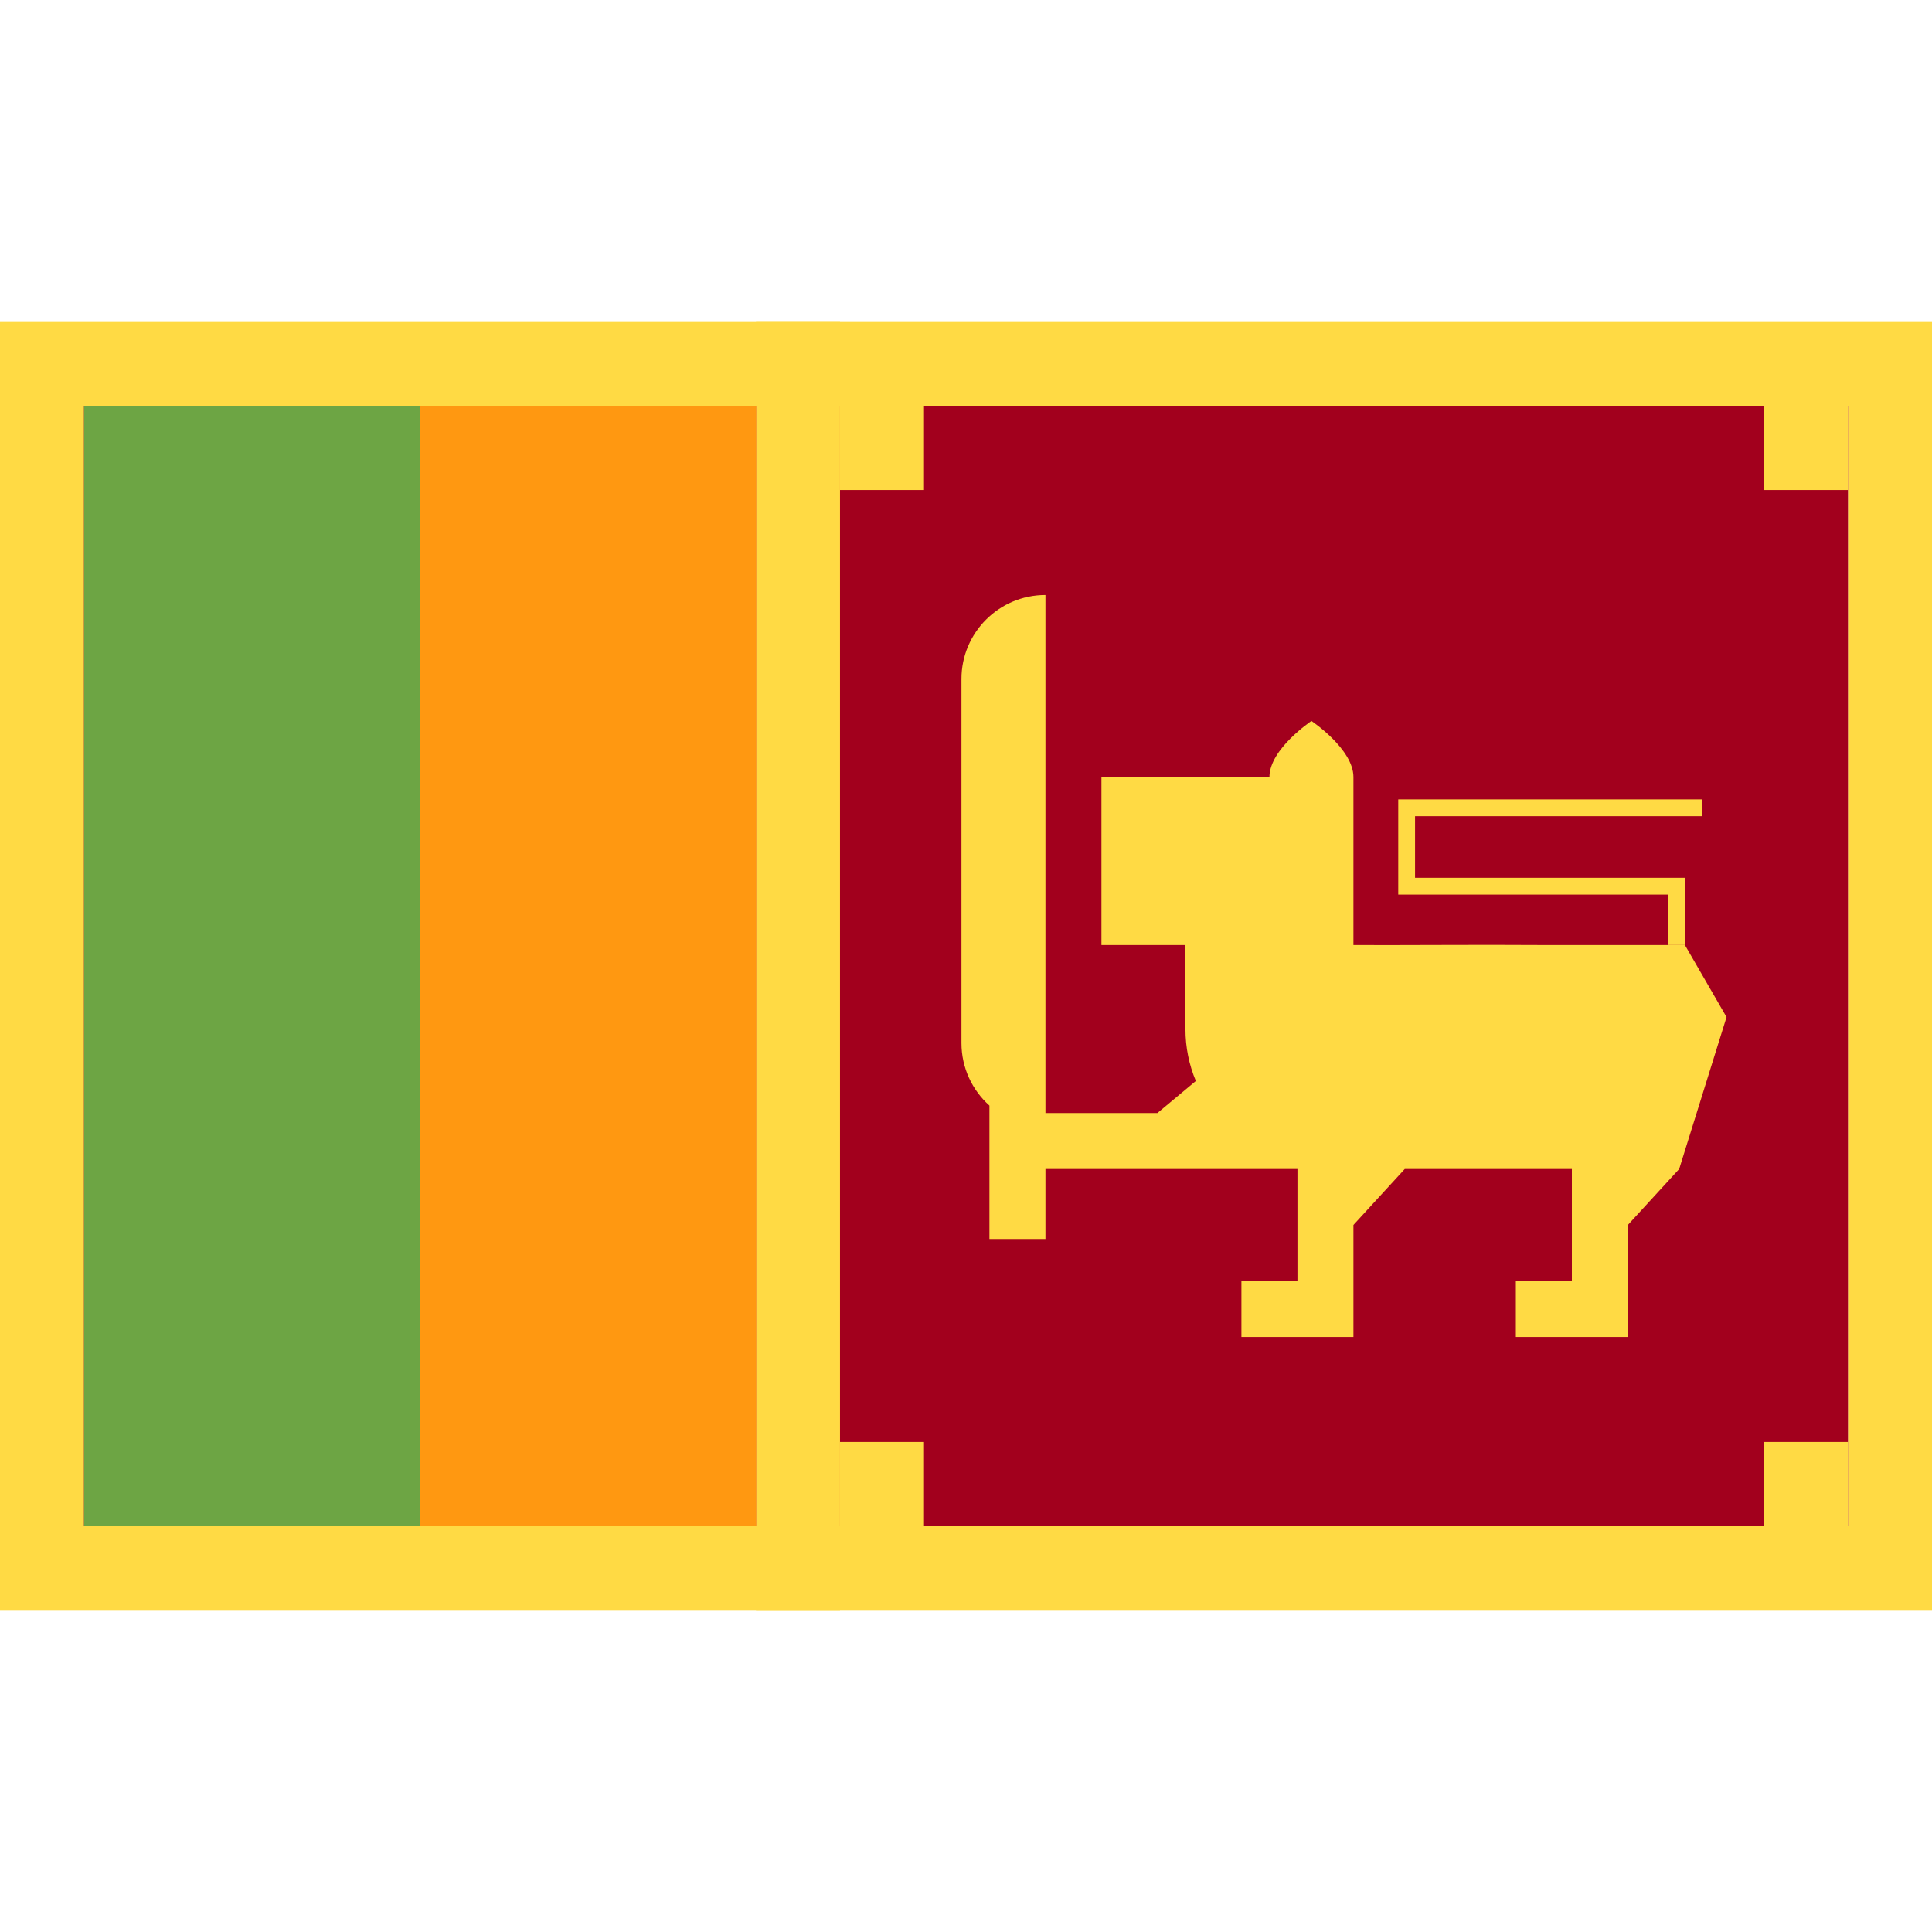
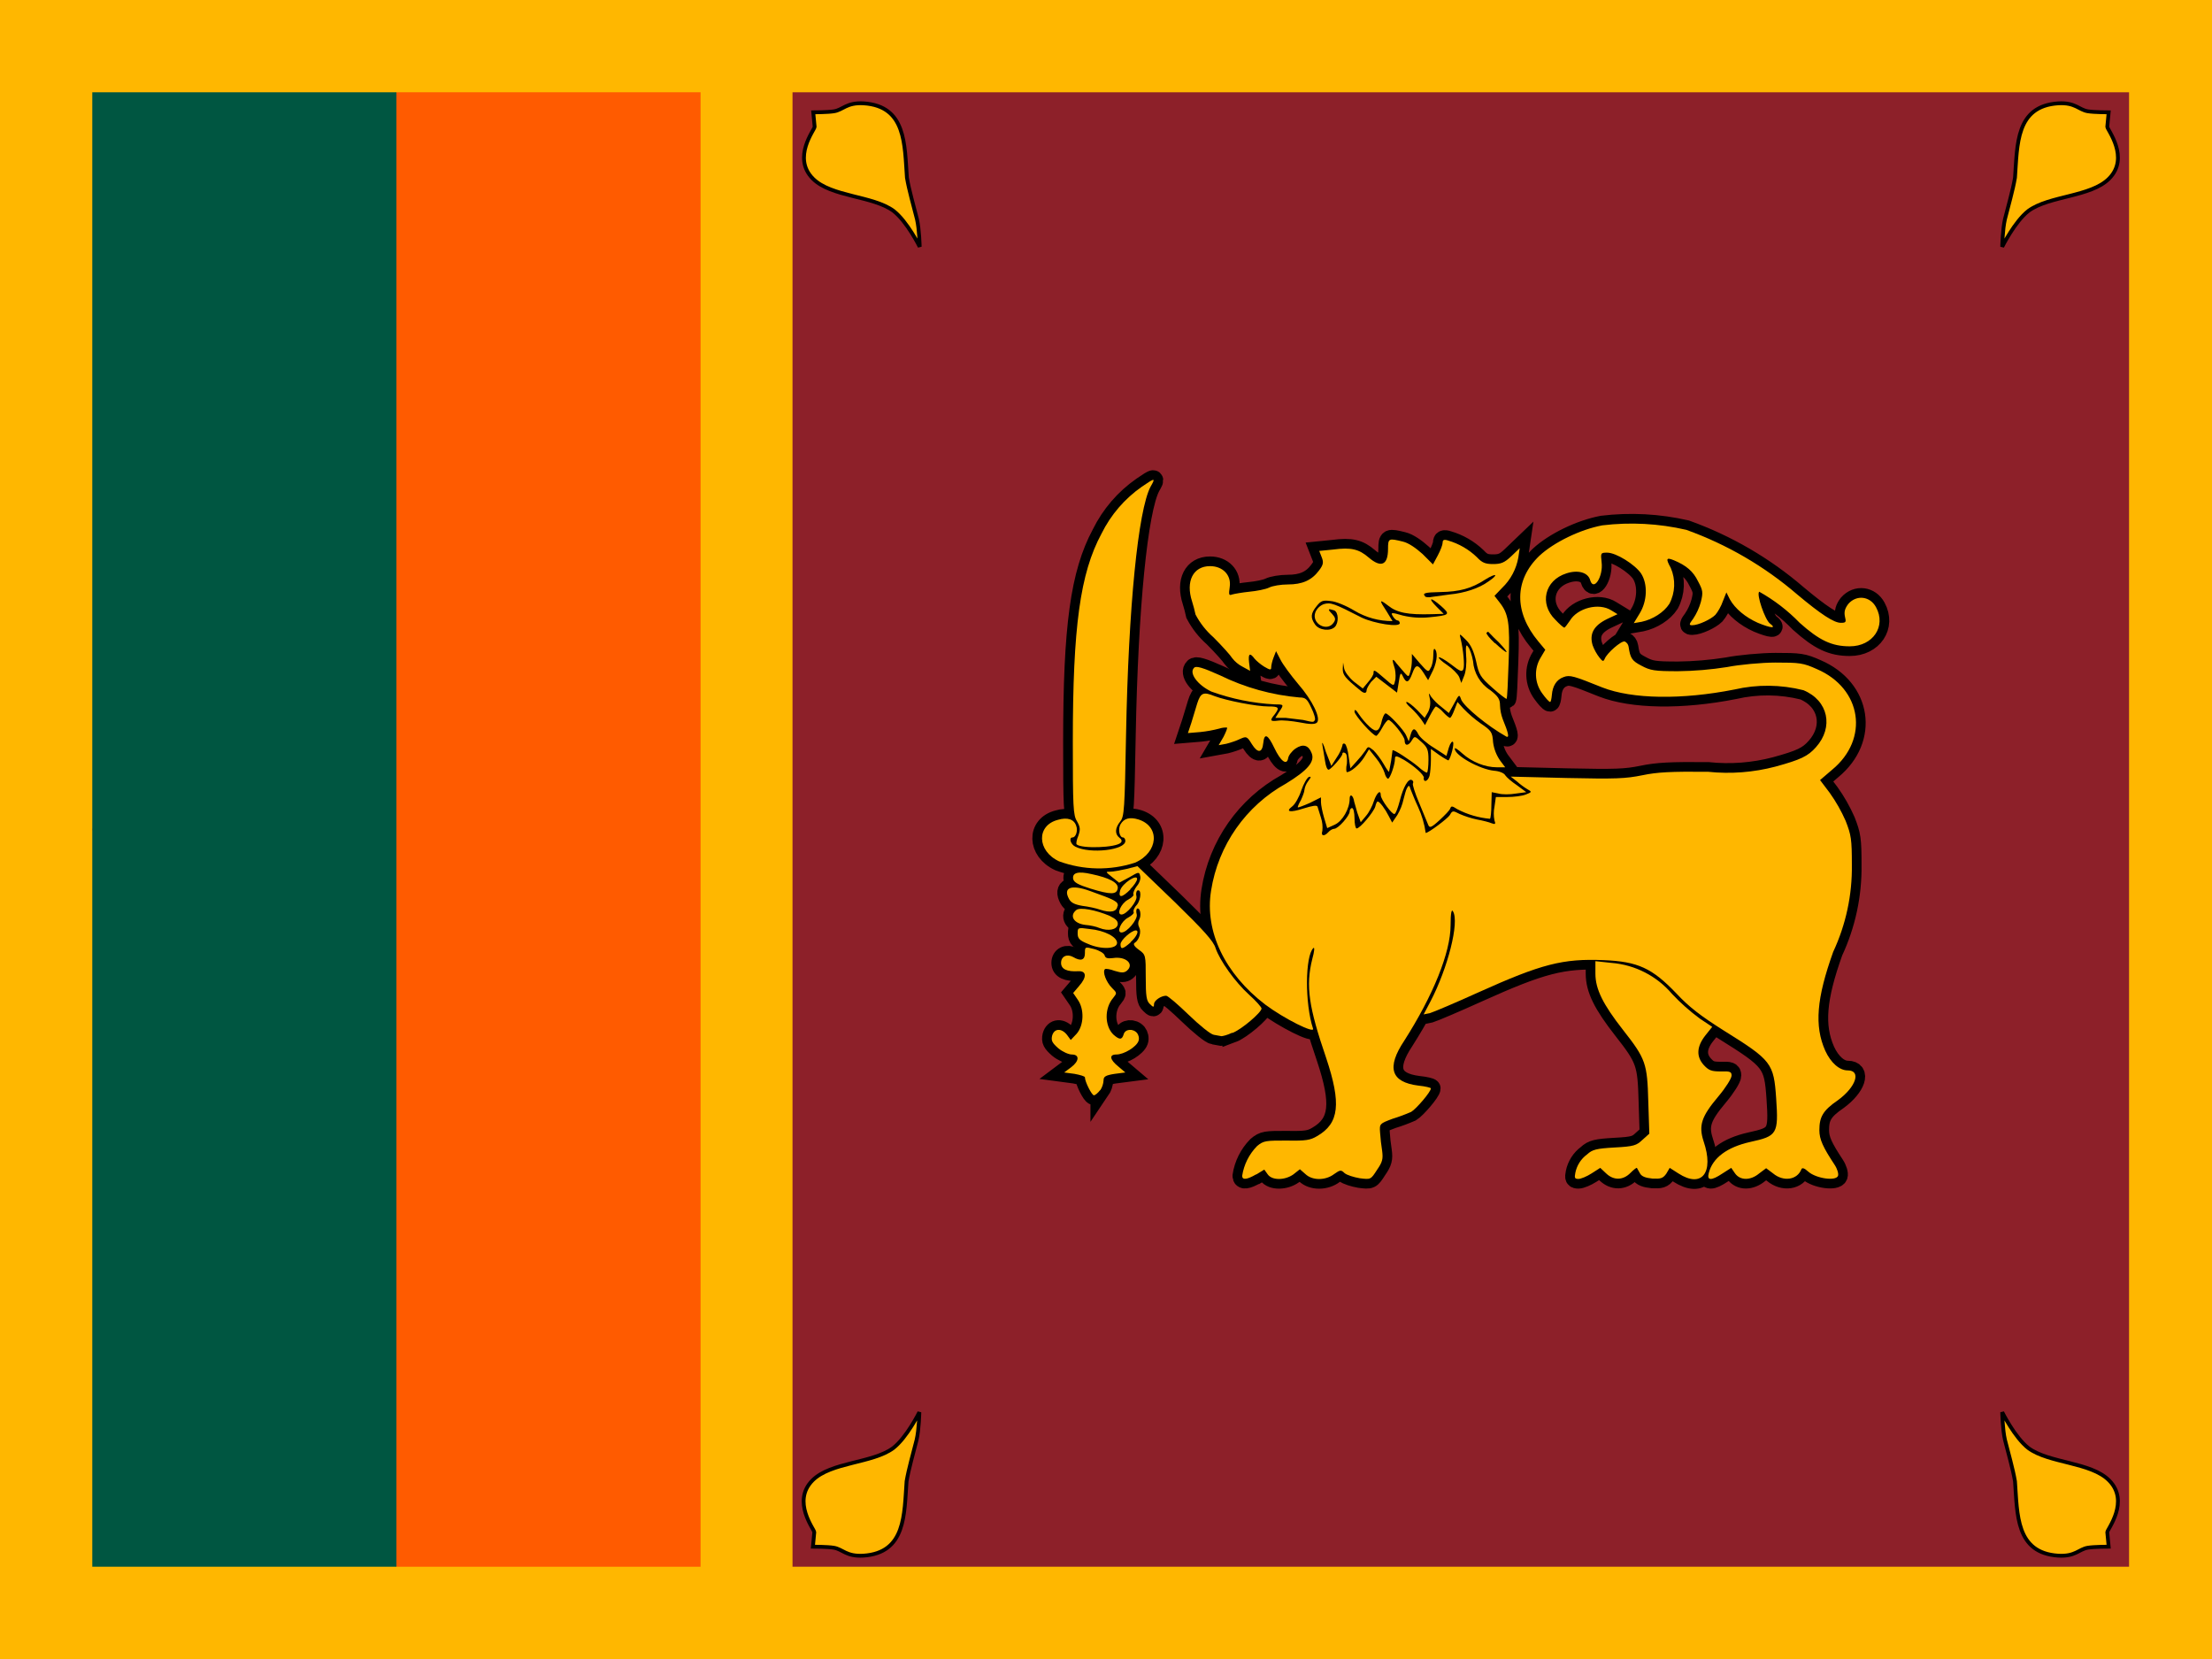
- <svg xmlns="http://www.w3.org/2000/svg" version="1.1" id="Capa_1" x="0px" y="0px" viewBox="0 0 512 512" style="enable-background:new 0 0 512 512;" xml:space="preserve">
-   <path style="fill:#FFDA44;" d="M0,85.329v341.337h512V85.329H0z M489.739,404.405h-267.13V107.59h267.13V404.405z" />
-   <rect x="222.609" y="107.595" style="fill:#A2001D;" width="267.13" height="296.815" />
-   <rect x="22.261" y="107.595" style="fill:#D80027;" width="200.348" height="296.815" />
-   <rect x="200.348" y="85.334" style="fill:#FFDA44;" width="22.261" height="341.337" />
-   <rect x="22.261" y="107.595" style="fill:#6DA544;" width="89.043" height="296.815" />
-   <rect x="111.304" y="107.595" style="fill:#FF9811;" width="89.043" height="296.815" />
-   <g>
-     <path style="fill:#FFDA44;" d="M358.675,250.438v-44.522c0-7.424-11.13-14.848-11.13-14.848s-11.13,7.424-11.13,14.848h-44.522   v44.522h22.261v22.261c0,4.875,0.979,9.539,2.76,13.768l-10.184,8.493h-29.674V157.677c-12.299,0-22.261,9.973-22.261,22.261   v96.467c0,6.589,2.861,12.511,7.413,16.584v35.361h14.848v-18.554h66.783v29.685H328.99v14.837h29.685v-29.685l13.601-14.837   h44.288v29.685h-14.848v14.837h29.685v-29.685l13.601-14.837l12.552-40.259l-11.038-19.1h-38.945   C393.402,250.315,366.934,250.527,358.675,250.438z" />
-     <polygon style="fill:#FFDA44;" points="370.551,211.844 370.551,237.073 442.064,237.073 442.064,250.438 446.516,250.438    446.516,232.621 375.003,232.621 375.003,216.296 450.968,216.296 450.968,211.844  " />
-     <rect x="222.609" y="107.595" style="fill:#FFDA44;" width="22.261" height="22.261" />
-     <rect x="467.478" y="107.595" style="fill:#FFDA44;" width="22.261" height="22.261" />
-     <rect x="222.609" y="382.138" style="fill:#FFDA44;" width="22.261" height="22.261" />
-     <rect x="467.478" y="382.138" style="fill:#FFDA44;" width="22.261" height="22.261" />
+ <svg xmlns="http://www.w3.org/2000/svg" xmlns:xlink="http://www.w3.org/1999/xlink" id="flag-icons-lk" viewBox="0 0 640 480">
+   <path fill="#ffb700" d="M0 0h640v480H0z" />
+   <path fill="#ff5b00" d="m26.7 240 88-213.3h88v426.6h-88z" />
+   <path fill="#005641" d="M26.7 26.7h88v426.6h-88z" />
+   <path fill="#8d2029" d="M229.3 26.7H616v426.6H229.3z" />
+   <path id="lk-a" fill="#ffb700" stroke="#000" stroke-width="1.1" d="M579.3 408.6s3.6 7.3 7.6 10.4c6 4.4 18 4 23.3 9.3 6.1 6.1-.5 14.2-.5 15l.4 4.2s-4.2 0-6 .3c-2.6.4-3.6 2.6-8.6 2.3-12.3-.8-11.8-12-12.5-21.5-.6-3.6-2-8.4-2.9-12-.7-3-.8-8-.8-8z" />
+   <use xlink:href="#lk-a" width="100%" height="100%" transform="matrix(-1 0 0 1 845.3 0)" />
+   <use xlink:href="#lk-a" width="100%" height="100%" transform="matrix(1 0 0 -1 0 480)" />
+   <use xlink:href="#lk-a" width="100%" height="100%" transform="rotate(180 422.7 240)" />
+   <g transform="translate(0 -76)">
+     <use xlink:href="#lk-b" width="100%" height="100%" stroke="#000" stroke-width="5.6" />
+     <g id="lk-b" fill="#ffb700">
+       <path d="m363.5 415.8 2.3-1.4 1 1.4c1.3 1.8 5 1.7 7.4 0l1.9-1.5 1.6 1.4c2 1.9 5.8 1.9 8.3 0 1.7-1.2 2-1.3 3-.3.7.6 2.7 1.2 4.4 1.5 3.2.4 3.2.4 5-2.4 1.6-2.3 1.8-3.2 1.5-5.5a59.4 59.4 0 0 1-.6-5.3c-.2-2.6-.1-2.6 3.6-4a50.5 50.5 0 0 0 5.4-2c1.5-.9 5.7-5.8 5.7-6.8 0-.2-1.6-.6-3.6-.8-8-1-9.3-5.2-4.1-13 8.3-13 13.4-25.5 13.4-33.4 0-3.6.3-4.8.7-4 1.9 3.1-1.5 16.4-6.5 26l-2 3.8 1.9-.4c1-.3 7.4-3 14-6 18.2-8.2 24.4-9.8 36.2-9.3 9.9.4 14 2.3 21 9.6 3.7 4 7.3 6.7 13.8 10.8 13.8 8.6 14.4 9.4 15.1 19.6.7 10.3.3 10.9-7.5 12.6-6.7 1.5-10.9 4.6-12 9-.6 2.2.7 2.3 4 .1l2.5-1.6 1.1 1.6c1.5 2.1 4.5 2.1 7 0l2-1.5 2 1.5c3 2.5 7 1.9 8.2-1.2.2-.5.8-.4 2 .7 2.3 2 8 2.8 8.6 1.2.2-.6-.2-2-1-3.2-3.3-5-4.4-7.3-4.4-10 0-3.8 1-5.7 5.4-8.7 5.2-3.8 6.8-8.6 2.8-8.6-2.4 0-4.9-2.2-6.5-5.7-3.2-7.2-2.5-15.2 2.3-28.6a57.6 57.6 0 0 0 5.4-25.2c0-7.4-.2-8.6-1.8-12.7a45.4 45.4 0 0 0-4.6-8.1l-2.8-3.7 3.5-3c10.8-8.9 8.6-23.5-4.4-29.1-4-1.8-5-1.9-12-1.9-4 0-10.5.6-14 1.3a98.2 98.2 0 0 1-14.2 1.2c-6.8 0-8-.2-10.6-1.6-2.7-1.4-3.2-2.1-3.7-5.5a2 2 0 0 0-1.1-1.5c-1-.3-5.2 3.4-5.8 5-.4.9-.6.8-1.5-.3a13.4 13.4 0 0 1-2-3.6c-1-3.3.3-5.7 4.2-7.6l3-1.4-1.8-1.1c-3.6-2.3-9.8-.7-12 3-.7 1-1.4 2-1.6 2-.2 0-1.4-1-2.6-2.3-4.7-4.6-3.1-11.4 3.2-13.4 3.3-1.1 6.3-.3 6.9 2 1 3.3 3.8-1.1 3.3-5.2-.3-2.7-.3-2.8 1.6-2.8 2.6 0 8 3.4 9.8 6 2 3.1 1.8 8-.4 11.6l-1.7 2.8 2.3-.4c3.2-.7 6.4-2.7 8-5.2a12 12 0 0 0 .4-10.4c-1.5-2.7-1.3-3.1.9-2.2 3.6 1.5 5.6 3.2 7 6.1 1.4 2.6 1.5 3.2.8 6a17 17 0 0 1-2.2 4.8c-1.2 1.6-1.3 1.9-.3 1.9 1.8 0 5.4-1.7 6.7-3 .7-.8 1.7-2.5 2.2-4l1-2.5 1 2c1.5 2.7 4.5 5.2 8.1 6.8 3.9 1.6 5.5 1.7 3.5.2-1.4-1-4-8.5-3.1-9.2a51 51 0 0 1 11.7 9c5.7 5.1 9.3 6.8 14.5 6.8 6.7 0 10.6-5.8 7.6-11.3-1.7-3.2-5.6-3.7-8-1-1 1.3-1.3 2.3-1 3.7.4 1.6.3 1.8-1.2 1.8-2 0-5.8-2.5-12.6-8.2a102 102 0 0 0-32.1-18.7 70.4 70.4 0 0 0-24.3-1.3c-6.4 1.2-14 4.9-18.2 8.8-7.3 7-7.4 16.3-.3 24.8l2 2.4-1.3 2.2a9.3 9.3 0 0 0 .4 10.4c1 1.4 2 2.5 2.3 2.5.2 0 .4-.9.5-2 .2-2.7 1.4-4.5 3.4-5.2 1.8-.7 3-.3 11.2 3 8.7 3.4 23 3.6 38.2.6a42.6 42.6 0 0 1 20 .2c7.2 3 8.8 10.7 3.6 16.5-2.3 2.6-4.4 3.6-11.7 5.6a54.3 54.3 0 0 1-19.5 1.5c-10.8-.1-14.7.1-19 1-4.9 1-7.8 1.1-21.8.8l-16.3-.4 1.8 1.4a22 22 0 0 0 3.1 2.3c1.3.7 1.2.8-.6 1.5-1 .4-3.4.7-5.3.7h-3.3l-.4 2.8a10 10 0 0 0 0 4c.4 1 .2 1.2-.8.8-.7-.3-2.6-.8-4.3-1.1a26.7 26.7 0 0 1-5-1.6c-1.9-1-2.1-1-2.8.3-.6 1-6.2 5.2-7 5.2a26.7 26.7 0 0 0-2.2-7.5c-1-2.1-1.9-4.5-2.2-5.2-.3-1.1-.5-1.2-1-.3-.3.5-.7 2-1 3.2a15.5 15.5 0 0 1-1.8 4.6l-1.5 2.2-1-1.9c-1-2-2.6-4.2-3.2-4.2-.2 0-.5.6-.7 1.5-.5 1.6-4.4 6.3-5.4 6.3-.3 0-.6-1.3-.6-3 0-1.5-.3-2.9-.7-2.9-.4 0-.7.5-.7 1 0 1.2-3.3 5-4.5 5-.4 0-1.2.4-1.7 1-1.2 1.3-2.2 1.1-1.7-.4a9 9 0 0 0-.4-3.8l-1-3.2c-.2-.5-1.4-.3-4 .5-4 1.3-5.4 1-3.3-.6.8-.6 2-2.7 2.6-4.6.7-2 1.7-3.7 2.2-3.9.7-.2.7 0-.2 1.2a5.7 5.7 0 0 0-1.1 2.6c0 .5-.5 1.8-1 2.9-.6 1-1 2-.9 2.1s1.7-.5 3.5-1.3l3.2-1.6v1.4c0 .8.4 2.8.9 4.5l.9 3 2.2-1c2.2-1 4.3-4.6 4.3-7.5 0-1.4.8-1.2 1.2.3 0 .4.6 2.1 1 3.7l1 2.8 1.5-1.8c.9-1 1.9-3 2.3-4.3.8-2.4 2-3.5 2-1.7 0 1.2 3.4 5.8 4 5.4.4-.2 1-1.9 1.5-3.8 1-4 2.5-6.6 3.5-6 .4.2.5.6.3 1-.2.2.6 2.8 1.8 5.6a2557.7 2557.7 0 0 1 2.6 6.3c.4 1 .8 1 3.3-1.3 1.5-1.4 3-2.9 3.1-3.4.3-.8.6-.7 2 .2a25 25 0 0 0 9.5 2.8c.2-.2.4-2 .4-4l.1-3.7 2 .4c1 .3 3.3.3 5 0l3-.4-2.7-2c-1.5-1-3-2.3-3.4-2.9-.3-.6-1.7-1.2-3.2-1.3-4.1-.4-11.4-4.4-11.4-6.4 0-.4 1 .3 2.2 1.4 2.8 2.5 6.6 4 10 4h2.4l-1.5-2a11.9 11.9 0 0 1-2-5.2c-.2-3-.5-3.4-3.6-5.5a35.2 35.2 0 0 1-5-4.3l-1.7-1.9-.9 2.3c-.5 1.3-1 2.3-1.3 2.3-.2 0-1.2-.8-2-1.7a7 7 0 0 0-2-1.6c-.3 0-1 1.2-1.8 2.7l-1.4 2.7-1-1.5a23.8 23.8 0 0 0-3-3.4c-1.2-1-1.7-1.8-1.3-1.8.4 0 1.7 1 3 2.3l2.2 2.3 1-1.7a6 6 0 0 0 .5-3.8c-.4-1.8-.3-1.9.3-.7a16 16 0 0 0 3 3l2.2 1.8 1.5-2.7c1.5-2.8 1.5-2.8 2.1-1.1 1 2.1 7.5 7.5 13 10.6 1 .5.6-1.1-1-5a12.7 12.7 0 0 1-.8-4c0-1.8-.5-2.6-2.8-4.4a10.9 10.9 0 0 1-5-8.4c-.3-1.7-.9-3.5-1.4-4.1-.6-1-.8-.4-.6 2.6.2 2.1-.1 4.7-.6 5.8l-.8 2-.6-1.7c-.4-.9-2-2.5-3.5-3.5s-2.6-2-2.4-2.2c.2-.2 1.8.7 3.5 2 2.7 2.1 3.2 2.3 3.6 1.4.4-1 0-5.6-.8-8.8-.4-1.6-.4-1.6 1.6.4 1.4 1.4 2.2 3.2 2.9 6.2.8 3.8 1.2 4.5 4.7 7.6 2.1 1.9 4 3.3 4.1 3.2.2-.2.4-5 .6-10.8.4-11.1 0-13.8-2.7-17.2l-1.4-1.8 2.2-2.3a16 16 0 0 0 4.7-8.8l.4-2.7-2.4 2.3c-2 1.9-3 2.3-5.3 2.3s-3.2-.4-4.7-2a20 20 0 0 0-8.3-4.8c-1.2-.4-1.6-.2-1.6.6 0 .6-.6 2.2-1.4 3.7l-1.4 2.6-3-3c-1.9-1.7-4-3.2-5.7-3.6-4.1-1-4.3-1-4.3 2.1 0 4.7-2 5.6-5.6 2.5-2.8-2.4-5-3-10.3-2.3l-4 .4.7 1.8c.6 1.5.5 2.2-.8 3.9-2.1 2.8-4.8 4-9 4-2 0-4.4.4-5.4.9s-3.6 1-5.7 1.2c-2 .2-4.3.6-5 .8-1 .4-1 0-.7-2.2.5-3.4-2-6-5.7-6-4.9 0-7.1 4.4-5.2 10.2a44.6 44.6 0 0 1 1 3.8 23 23 0 0 0 5.2 6.6c2.6 2.6 5 5.3 5.4 6a9 9 0 0 0 3 2.5l2.2 1.2-.3-2.4c-.3-2.6.2-3 1.6-1.1.5.6 1.8 1.7 2.8 2.3 1.7 1 2 1 2 .2 0-.6.3-1.9.7-2.9l.7-1.8 1.3 2.5c.7 1.4 3 4.5 5.1 7 4.1 4.7 6.7 10 5.4 11.2-.6.5-2 .5-5-.1-2.2-.4-5-.7-6.2-.5-2.3.3-2.5 0-1-1.8 1.5-2 1.2-2.3-1.8-2.3-3.5 0-12.2-1.7-15.6-3-3.2-1.3-4-1-5 2.1l-1.7 5.6-1 3 3.6-.3a37 37 0 0 0 5.5-1 6 6 0 0 1 2.2-.3c.2.1-.3 1.3-1 2.7l-1.4 2.4 2.2-.4c1.2-.3 3-.9 4-1.4 1.8-.8 2-.8 3.4 1.5 1.7 2.7 3 2.6 3.3-.3.3-3 1.3-2.6 3.2 1.4 1.8 3.8 3.6 5.2 4 3 .1-.8 1-2 2.1-2.8 2.2-1.5 3.8-1 4.7 1.3 1 2.5-1.2 5-7.4 8.8a43 43 0 0 0-21.7 31c-1.9 11.8 4 24 15.6 32.9 5.6 4.2 14.5 8.6 13.9 7-2.4-7.3-2.3-21 .1-23.3.4-.4.3 1-.3 3.1-2 7.9-1 14.1 4 28.7 4.4 13.2 3.8 18.9-2.6 22.6-2 1.2-3.3 1.4-8.8 1.3-6 0-6.7 0-8.6 1.6a15.7 15.7 0 0 0-4.3 8.6c0 1.3 1.4 1.1 4-.4z" />
+       <path d="m460.5 415.5 2.5-1.6 1.7 1.6c2.2 2.1 4.9 2 7-.1 1-1 1.8-1.6 1.9-1.5l.9 1.6c.5.9 1.6 1.3 3.6 1.5 2.3.1 3 0 4-1.4l1-1.7 2.5 1.6c6.8 4.4 10.4-.2 7.3-9.3-1.5-4.6-.6-7.2 4.3-13 2.1-2.5 3.8-5.2 3.8-6 0-1.1-.4-1.3-3.2-1.2-2.6 0-3.4-.3-4.8-1.8-2.3-2.5-2.1-5.4.4-8.6l2-2.5-3.6-2.4a59.7 59.7 0 0 1-8-7.1 25.7 25.7 0 0 0-17.5-9l-4.7-.5v3.6c0 4.5 2.2 8.9 8 16.3 6.6 8.4 7 9.7 7.3 20.7l.3 9.3-2 1.8c-1.7 1.6-2.4 1.9-8 2.2-5.3.3-6.5.6-8 2a8.7 8.7 0 0 0-3.4 5.3c-.3 1.5-.2 1.8.9 1.8.7 0 2.4-.7 3.8-1.6m-142.2-24a5.8 5.8 0 0 0 1-3c0-1 .6-1.4 3.2-1.8l3.1-.4-2-1.7c-2.5-2-2.8-3.5-.6-3.5s5.8-2.2 6.4-3.9c.3-.8 0-1.8-.4-2.3-1.2-1.4-3.5-1.2-3.9.4-.5 1.6-1.2 1.6-3 0-2.5-2.5-2.6-7.6 0-10.6 1.1-1.4 1.1-1.4-.4-2.9-1.6-1.6-2.8-4.6-2-5.4.2-.2 1.5 0 2.8.5 2 .6 2.7.6 3.5 0 2.3-1.9-.2-4.3-4-3.7-1.6.2-2.2 0-2.4-.8-.2-.6-1.5-1.4-3-1.8-2.7-.7-2.7-.7-2.7 1.2 0 2-1.2 2.4-3.4 1.1-1.8-1-3.5-.2-3.5 1.7 0 1.8 1.7 2.6 5 2.4 2.4-.1 2.5 1.7.2 4.3l-1.7 2 1.3 1.9c2 2.8 1.8 7.5-.3 9.9l-1.7 1.8-1.1-1.5c-1.6-2-3.7-1.9-4.3.3-.3 1.4 0 2 1.8 3.6 1.2 1 3 1.8 3.9 1.8 2.3 0 2.2 1.9-.2 3.7l-2 1.5 3 .4c1.6.3 3 .7 3 1 0 1.3 2 5.2 2.6 5.2.4 0 1.2-.7 1.8-1.5z" />
+       <path d="M356.5 374.9c2.7-1 8.5-6 8.5-7.1 0-.4-1.6-2.2-3.6-4-4-3.6-8.5-9.9-9.7-13.5-.6-2-3.5-5.2-11.7-13.2l-10.9-10.5-3.1.8c-1.8.4-3.9.8-4.7.8-1.5 0-1.5 0 .5 1.6l2 1.6 3-1.6c2.7-1.6 2.8-1.6 3.1-.3.2.7-.2 2-1 2.9-.7.9-1.1 2-1 2.3.3.3-.4 1-1.5 1.6-2 1-3.5 4.3-1.9 4.3 1.5 0 4.7-4 4.3-5.3-.2-.7 0-1.4.2-1.6 1.3-.7 1.2 2.4 0 4-.8.8-1.2 1.8-1 2.2.2.3-.5 1-1.6 1.6-2 1-3.5 4.3-1.9 4.3s4.7-3.8 4.4-5.2c-.2-.7-.2-1.5.1-1.7.9-.4 1.3 2 .6 3.2a2.3 2.3 0 0 0 0 2.2c.7 1.3 0 3.7-1.3 4.5-.5.3-.2 1 1.2 2 2 1.4 2 1.6 2 8 0 5.4.2 6.8 1.2 7.7 1 1 1.2 1 1.2 0s2-2.4 3.5-2.4c.5 0 3.4 2.5 6.5 5.5s6.4 5.7 7.3 5.8l2.2.4c.3 0 1.7-.3 3.1-1zm-33.3-26.1c0-1.7-3.6-3.6-7.9-4-3.5-.5-3.5-.4-3.5 1.3 0 1.4.5 2 3 3 3.8 1.7 8.4 1.5 8.4-.3" />
+       <path d="M327.1 348.6c1.8-1.6 2.6-3.4 1.5-3.4-1.2 0-4.4 2.8-4.4 4 0 1.6.6 1.5 3-.6zm-3.7-5.1c.1-1-.5-1.6-2.3-2.5-4-1.7-8.6-2.6-9.7-1.7-2.1 1.7-.7 3.9 2.6 4.3 1.4.1 3.2.5 4.1.9 2.6 1 5 .5 5.3-1m0-5.3c.2-1.3-.7-1.8-8-4.4-5.5-2-7.9-1-6.1 2.3.6 1.1 1.6 1.6 3.9 2 1.7.2 4 .7 5.1 1.1 3 1 4.8.6 5-1zm3.6-4.9c1.1-1.1 2-2.4 2-3 0-1.5-4.3 1.3-4.9 3.3-.6 2.3.5 2.2 3-.3zm-3.6-.3c.2-1.6-2.4-3-7.6-4.1-3.9-.9-5.6-.4-5.3 1.4.2 1 1.5 1.7 5 2.8 5.9 1.8 7.6 1.8 7.9-.1m5-7.4c6.8-3 7.3-10.5 1-12.5-2.6-.8-4.2-.3-5.2 1.4-.8 1.4-.3 3.8.7 3.8.4 0 .7.5.7 1 0 2.7-10.2 3.8-14.4 1.7-1.5-.7-2-2.7-.9-2.7 1 0 1.6-2 1.1-3.3-.6-2-2.6-2.6-5.3-1.8-6.3 1.6-6.1 9 .3 12a33.6 33.6 0 0 0 22 .4" />
+       <path d="M324.3 319.8c.4-.4.2-1-.4-1.4-1.4-1.1-1.3-2.8.2-4.7 1.2-1.4 1.3-3.6 1.7-25.1.7-37.1 3.5-65 7.1-71.8 1.5-2.6 1.3-2.6-2.5 0a36 36 0 0 0-11.7 13.6c-6.2 11.5-8.3 27-8.3 60.2 0 18.8.1 21.3 1.2 23 1 1.8 1 2.4.4 4.2-.5 1.1-.7 2.3-.5 2.5 1.4 1.3 11.4 1 12.8-.5m56.1-35.4c.3-.3-.2-2-1-3.6-1.2-2.6-1.7-3-3.4-3a65 65 0 0 1-23-6.4c-5.1-2.3-7-2.8-7.5-2.2-1.6 1.5 1 5 5 6.9a64 64 0 0 0 18.3 3.7c2.7 0 2.8 0 1.2 2.3l-1 1.6h3l5 .6c3 .7 3 .7 3.4.1" />
+       <path fill="#000001" d="M412 301.1c0-1-2.9-3.5-5.7-5.2-2.3-1.3-2.7-1.4-2.7-.3 0 1.6-1.4 5.7-2 5.7-.3 0-.8-.8-1-1.7-.3-1-1.4-3-2.5-4.3l-2-2.5-1.4 2.3c-1.4 2.2-3.9 4.3-5 4.3-.2 0-.3-1.2 0-2.5.1-1.6 0-2.8-.5-3-.4-.3-.8-.2-.8.2 0 .8-3.4 4.6-4 4.6-.4 0-.8-1-1-2.4l-.8-4.8c-.2-1.2.3-.4 1 2l1.6 4.1 1.6-2.5a11 11 0 0 0 1.6-3.4c0-.5.3-.7.7-.5.4.2.9 1.9 1.1 3.7l.5 3.4 1.8-2a28.8 28.8 0 0 0 2.6-3.2c.7-1.2.8-1.2 2.3 0 .8.8 2.1 2.5 2.9 3.9s1.5 2.4 1.6 2.3l.6-3.2.4-3c.1-.5 5.4 3 7.4 4.7 1.2 1.1 2.4 1.9 2.6 1.7.2-.2.4-1.8.4-3.7 0-2.8-.3-3.6-2-5.1-2-1.8-2-1.8-2.8-.5-1 1.7-2.1 1.7-2.1 0 0-1.2-3.8-5.9-4.7-5.9-.3 0-1.1 1-1.8 2.3s-1.5 2.3-1.7 2.3c-1 0-6.3-6-6.3-7 0-.8.4-.6 1.3.8a21 21 0 0 0 3.1 3.6c2 1.8 2.8 1.4 3.6-2.1.3-1 .7-1.8 1-1.8.8 0 5.4 4.9 6 6.5l.7 1.6.5-1.8c.6-2.2 1.3-2.2 2.3-.2.4.8 2.4 2.6 4.4 3.8l3.7 2.4.7-2.4c.4-1.3 1-2 1.2-1.6.4.5-.6 4.5-1.3 5.3 0 .1-1.3-.6-2.6-1.5l-2.5-1.8v3.2c0 1.7-.2 3.8-.4 4.6-.5 1.6-1.7 2-1.7.6zm-18.5-25.4c-4.4-3.6-5-4.4-5-6.2l.1-1.8.3 1.7c.2 1 1.4 2.6 2.8 3.8l2.6 2 1.5-1.8c.9-1 1.6-2.2 1.6-2.6 0-1.2.2-1.1 3.2 1.5 2.6 2.3 2.7 2.3 3 .8.3-.8.2-2.4 0-3.5-1-3-.8-3.4.5-1.6l2.4 2.8c1 1.1 1.1 1.1 1.5-.3.3-.9.5-2.4.5-3.4v-1.9l2.3 2.7c2.3 2.6 2.5 2.7 3.1 1.4.5-.7.8-2.4.8-3.7 0-1.8.2-2.2.6-1.6.8 1.2.3 4.2-1.1 6.8l-1 2-1.3-2.1c-1.7-2.6-2.3-2.6-3.3.2-1 2.7-1.7 2.9-2.7.8-.6-1.3-.8-1.1-1.2 1.7l-.5 3-3-2.3-3-2.3-1.5 1.5c-.7.9-1.3 2-1.3 2.4 0 1-.8 1-1.9 0m39-13.6c-1.5-1.4-2.6-2.8-2.4-3 .3-.3.5-.4.6-.2a67 67 0 0 0 3 3c3.4 3.6 2.7 3.7-1.1.2zm-52-5.4c-1.4-2-1.3-3.2.5-5.4 1.2-1.5 1.8-1.7 4-1.4 1.5.1 4.6 1.4 6.9 2.8a21.2 21.2 0 0 0 11 3l-1.7-2.8c-2.2-3.3-2.2-3.7.4-1.7 2.6 2.1 5.7 2.7 12.7 2.5l3.4-.1-2-2c-2.7-2.7-1.9-3 1.2-.3 2.8 2.5 2.7 2.7-3.4 3.3a23 23 0 0 1-7.6-.5c-3.4-1-3.6-.9-2.9.2.4.7 1 1.2 1.3 1.2.4 0 .7.4.7.8 0 1.3-7.4.1-11-1.6-8-4.1-9-4.5-11-3.9a4.3 4.3 0 0 0-2.4 2.3c-1.3 3.3 3.4 5.9 5.3 3 .6-.9.5-1.4-.5-2.5-1.4-1.4-1.2-1.6.6-1 1.3.5 1.4 3.6.2 4.8-1.3 1.3-4.5 1-5.7-.7" />
+       <path fill="#000001" d="M412.4 248.6c-1-1-.2-1.2 4.3-1.3 5.6-.1 9-1 13-3.6 3.2-2 4.1-1.6 1 .5-2.7 2-7 3.4-11.3 3.8l-5.1.7c-.8.2-1.7.1-2-.1z" />
+     </g>
  </g>
</svg>
